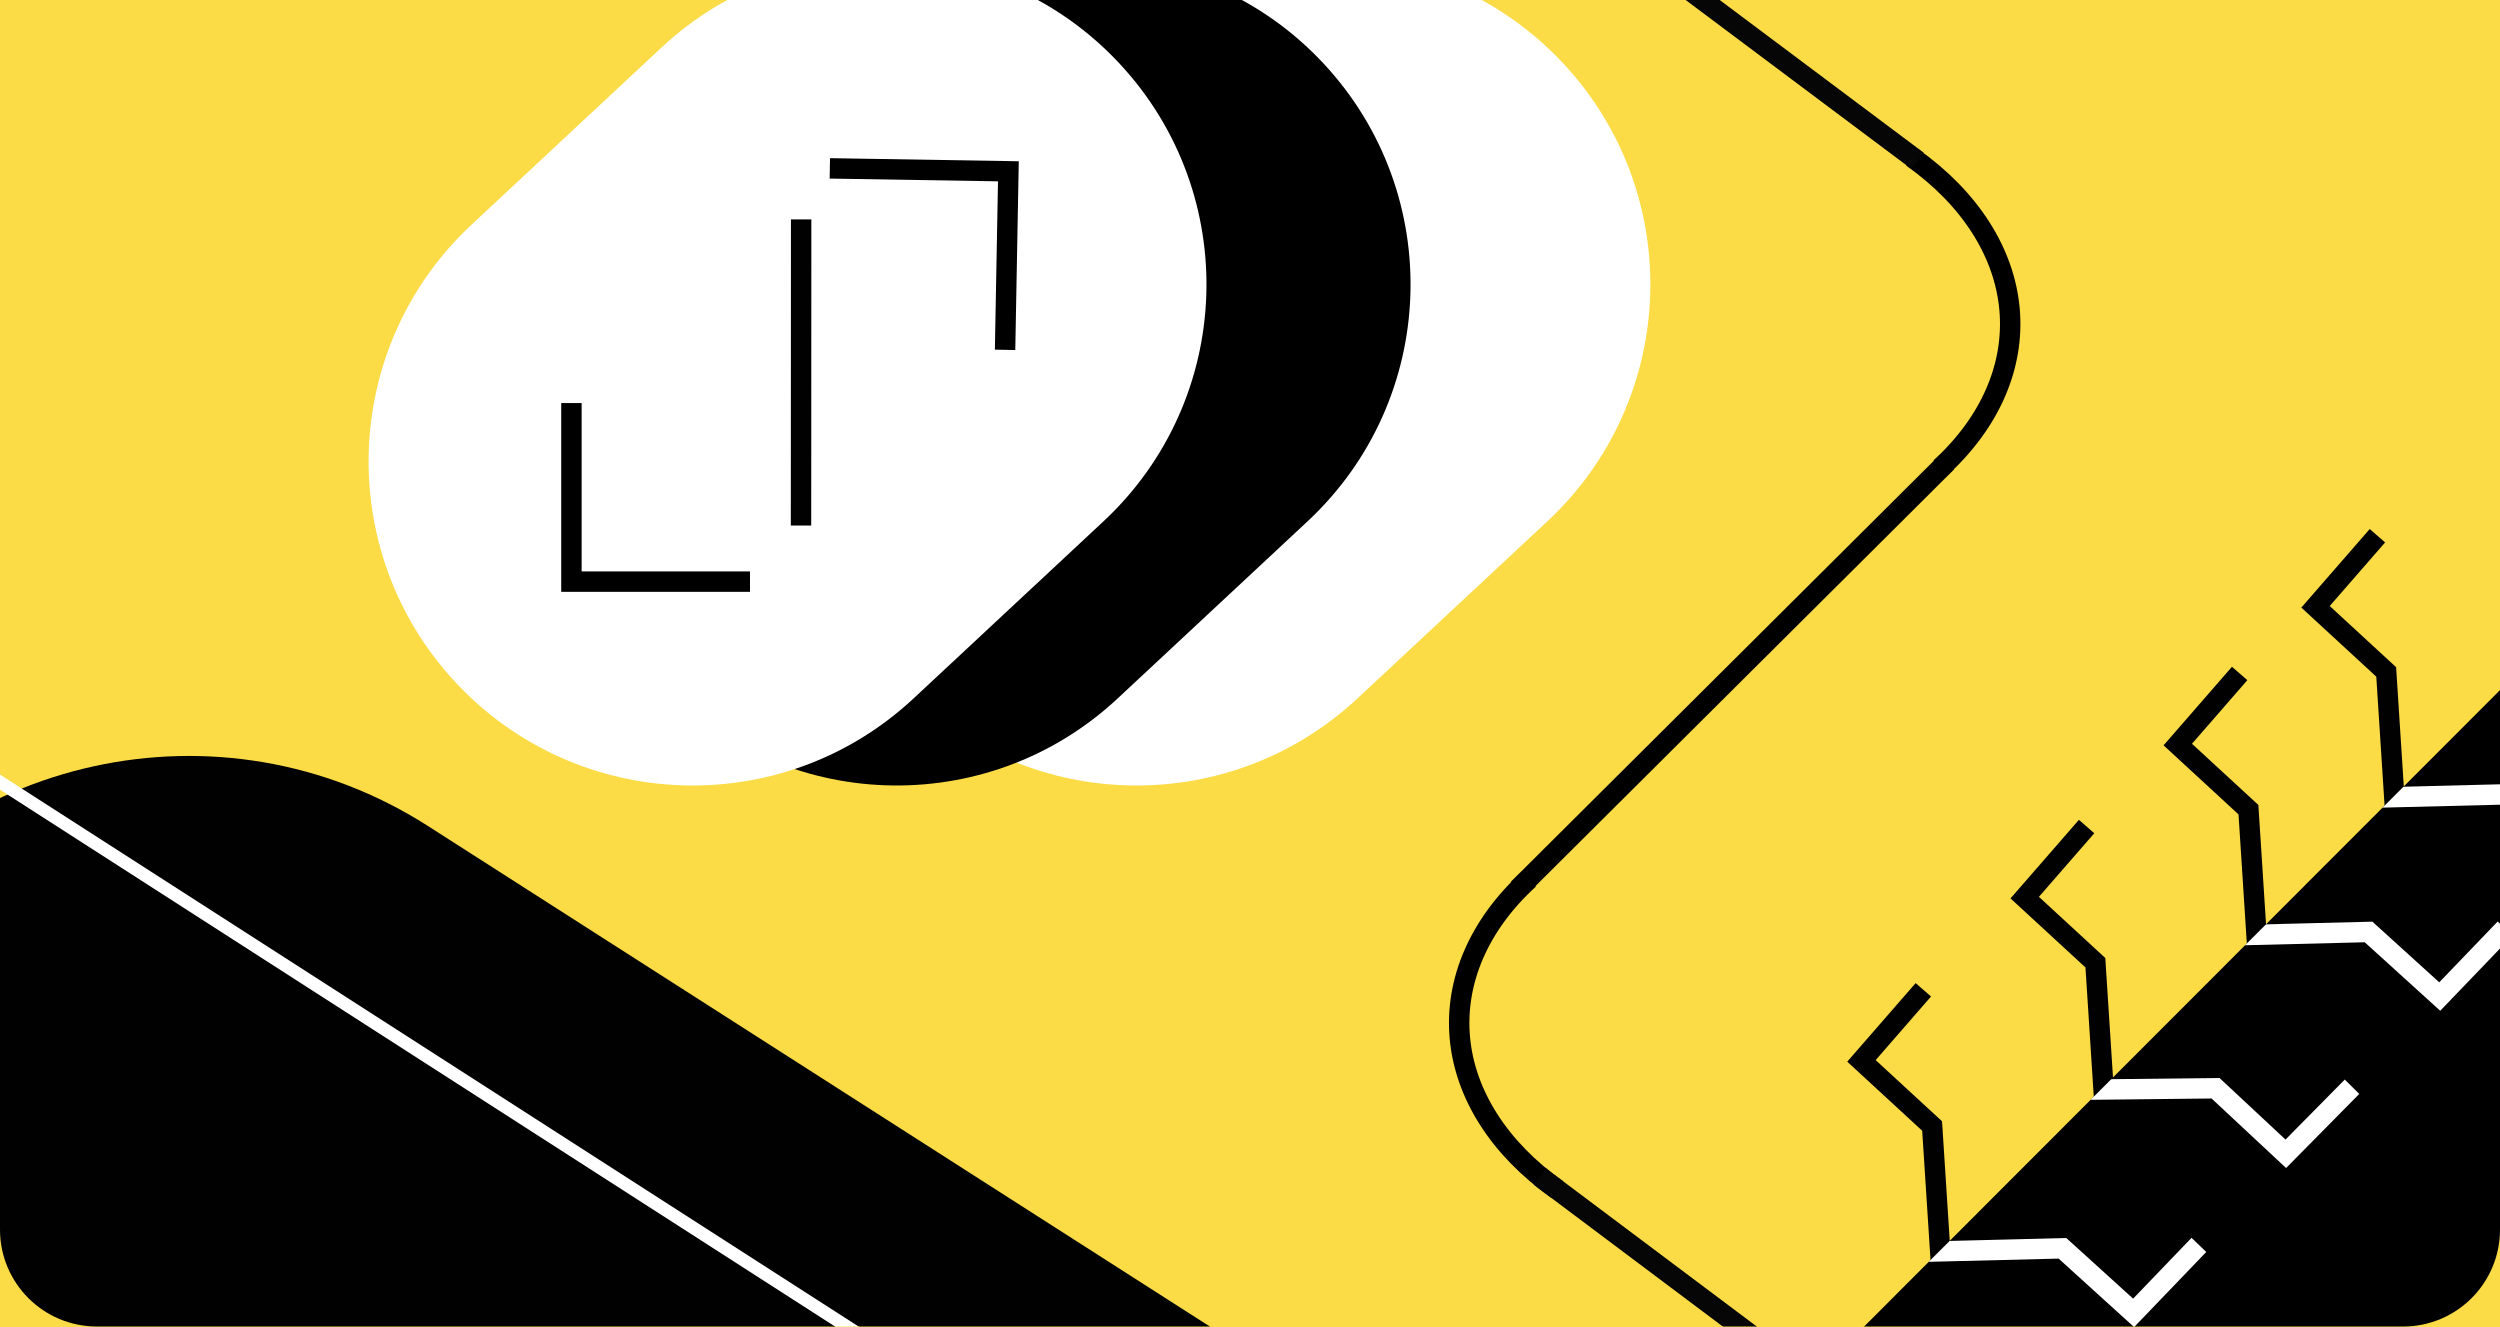
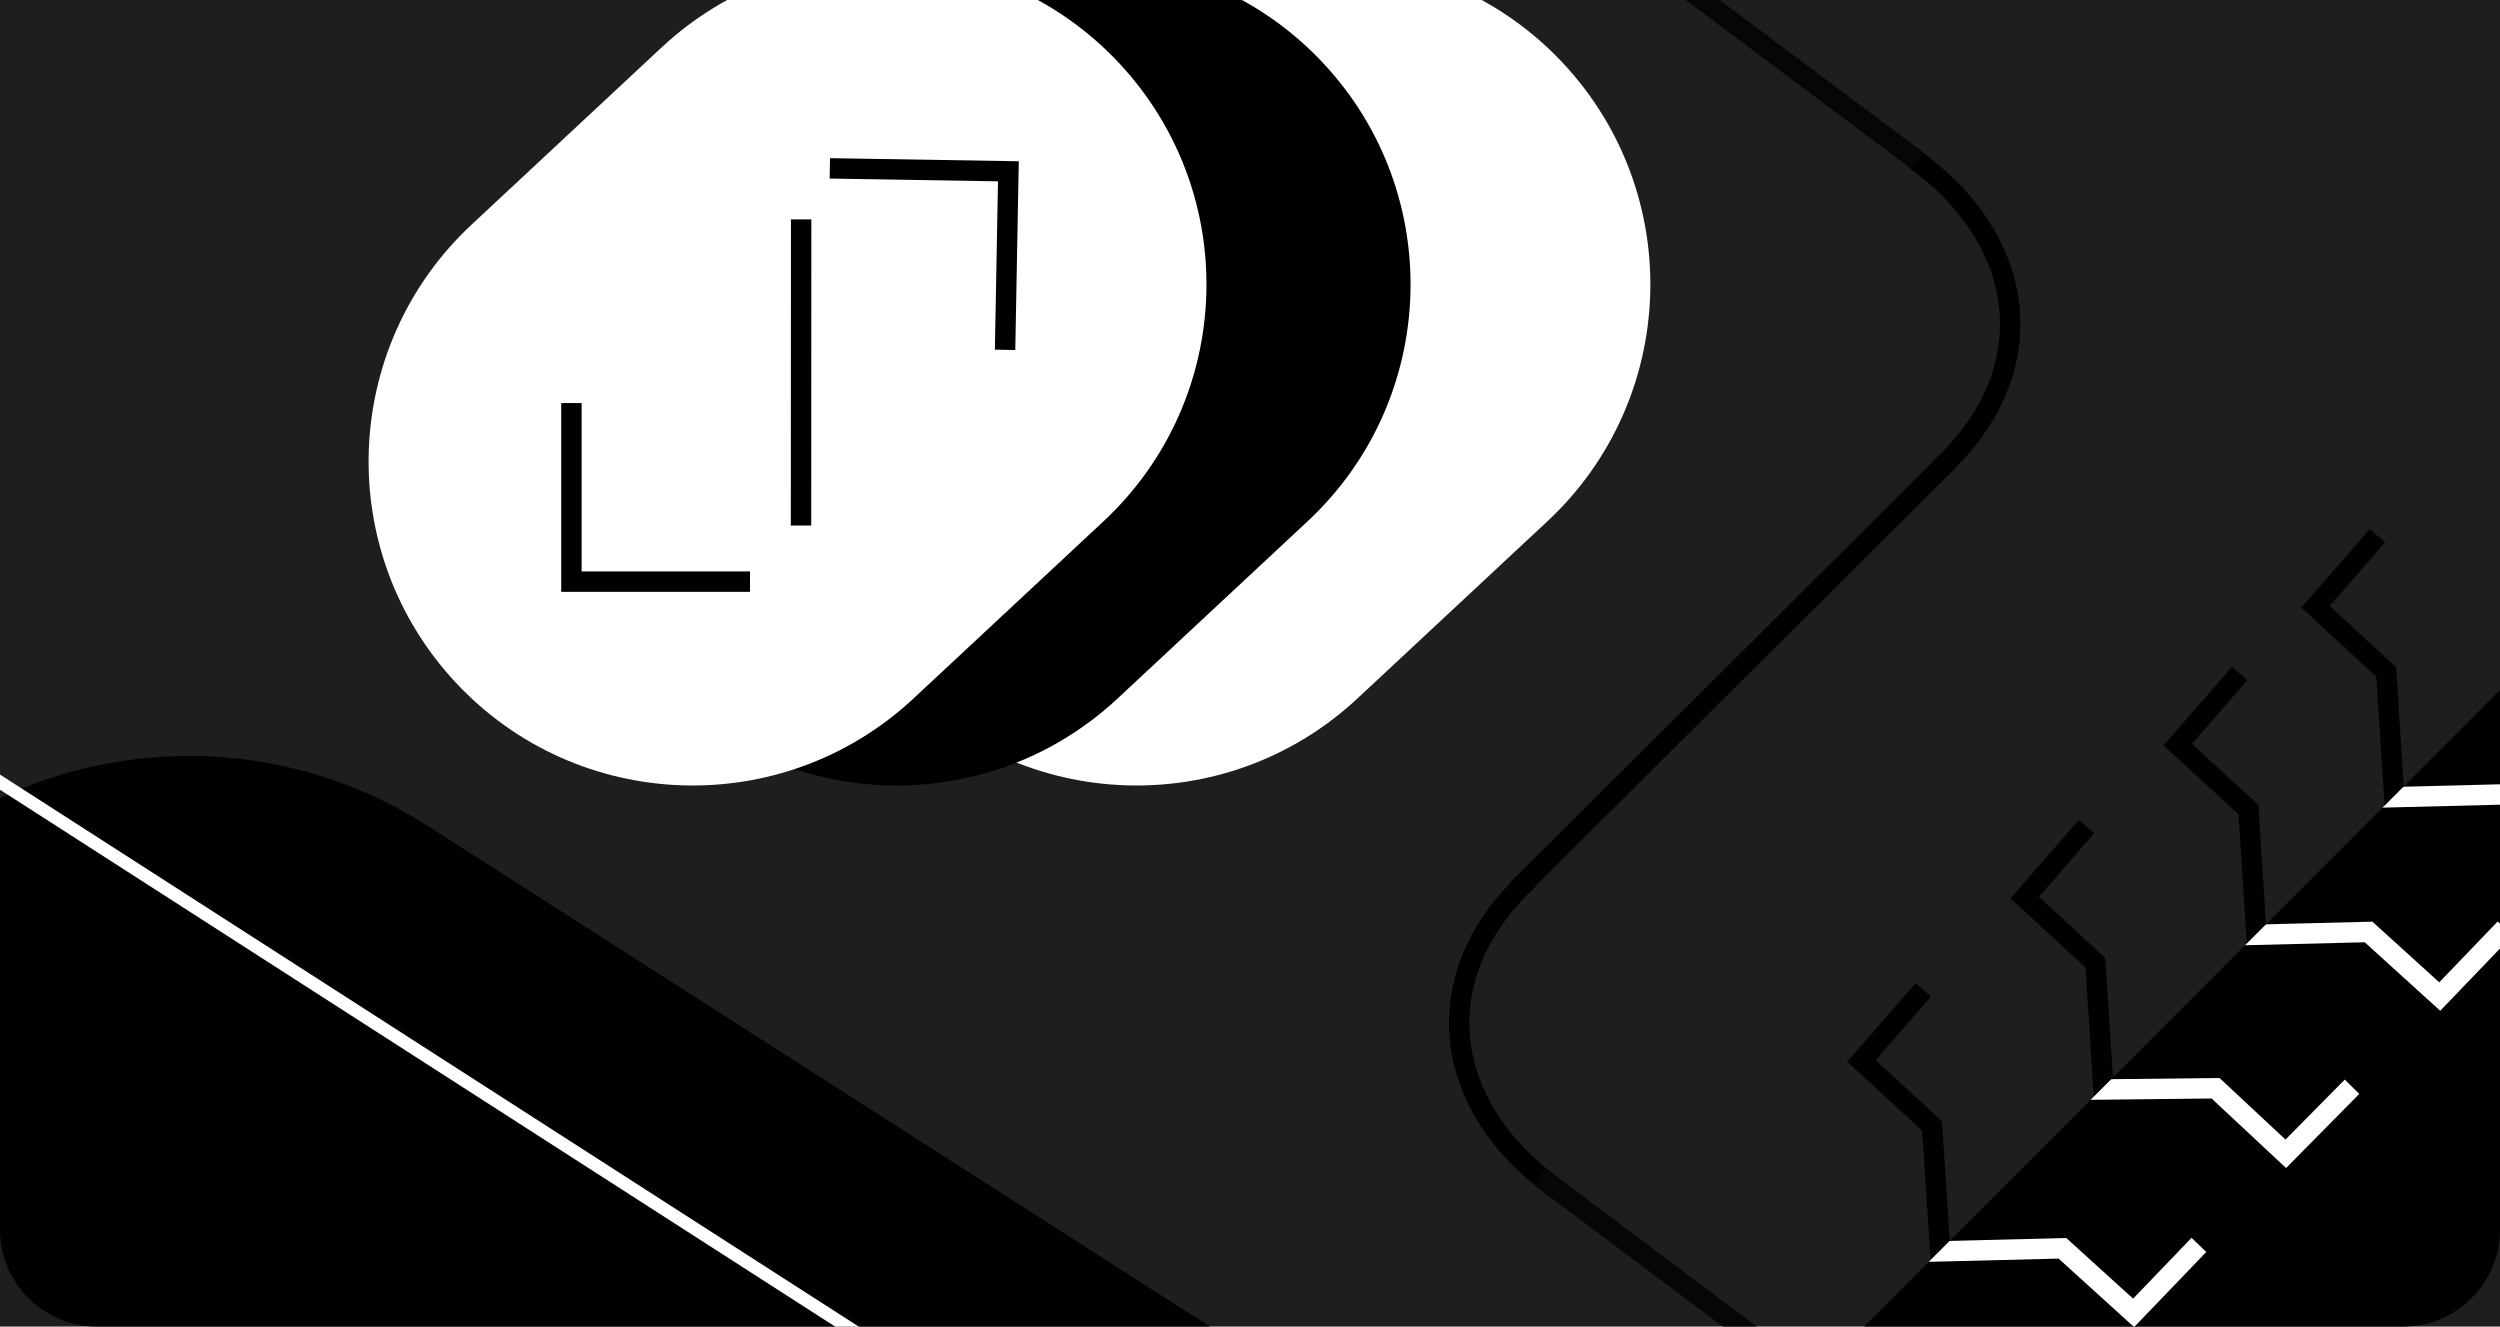
<svg xmlns="http://www.w3.org/2000/svg" width="490" height="260" viewBox="0 0 490 260" fill="none">
  <rect width="490" height="260" fill="#1E1E1E" />
-   <rect x="-549" y="-162" width="1600" height="900" fill="#FBDC46" />
-   <rect width="490" height="260" rx="19" fill="#FBDC46" />
  <mask id="mask0_0_1" style="mask-type:alpha" maskUnits="userSpaceOnUse" x="0" y="0" width="490" height="260">
    <rect width="490" height="260" rx="19" fill="#FBDC46" />
  </mask>
  <g mask="url(#mask0_0_1)">
    <path d="M469.382 157.89L467.694 131.697L453.844 118.933L465.973 105" stroke="#010101" stroke-width="4" />
    <path d="M442.382 184.89L440.694 158.697L426.844 145.933L438.973 132" stroke="#010101" stroke-width="4" />
    <path d="M412.382 214.89L410.694 188.697L396.844 175.933L408.973 162" stroke="#010101" stroke-width="4" />
    <path d="M380.382 246.89L378.694 220.697L364.844 207.933L376.973 194" stroke="#010101" stroke-width="4" />
  </g>
  <mask id="mask1_0_1" style="mask-type:alpha" maskUnits="userSpaceOnUse" x="0" y="0" width="490" height="260">
    <rect width="490" height="260" rx="19" fill="#FBDC46" />
  </mask>
  <g mask="url(#mask1_0_1)">
    <rect x="363" y="262.365" width="182.876" height="82.135" transform="rotate(-45.0233 363 262.365)" fill="black" />
    <rect x="10.619" y="115" width="385.319" height="177.358" rx="87" transform="rotate(32.6245 10.619 115)" fill="#010101" />
    <line x1="-8.324" y1="147.949" x2="173.676" y2="264.949" stroke="white" stroke-width="2.5" />
    <path d="M374.781 30.838C386.204 38.925 392.878 49.54 393.87 60.606C394.861 71.652 390.151 82.715 380.323 91.707" stroke="black" stroke-width="4" />
    <path d="M305.219 233.162C293.796 225.075 287.122 214.46 286.13 203.394C285.139 192.348 289.849 181.285 299.677 172.293" stroke="black" stroke-width="4" />
    <line x1="297.538" y1="174.248" x2="381.589" y2="90.582" stroke="black" stroke-width="4" />
    <line x1="375.844" y1="31.528" x2="303.801" y2="-22.399" stroke="#060606" stroke-width="4" />
    <line x1="359.776" y1="274.083" x2="301.8" y2="230.6" stroke="#060606" stroke-width="4" />
    <mask id="mask2_0_1" style="mask-type:alpha" maskUnits="userSpaceOnUse" x="363" y="133" width="188" height="188">
      <rect x="363" y="262.365" width="182.876" height="82.135" transform="rotate(-45.0233 363 262.365)" fill="black" />
    </mask>
    <g mask="url(#mask2_0_1)">
      <path d="M466 156.32L492.239 155.666L506.188 168.323L518.984 155" stroke="white" stroke-width="4" />
      <path d="M438 183.32L464.239 182.666L478.188 195.323L490.984 182" stroke="white" stroke-width="4" />
      <path d="M408 213.585L434.246 213.295L448.017 226.144L460.997 213" stroke="white" stroke-width="4" />
      <path d="M378 245.32L404.239 244.666L418.188 257.323L430.984 244" stroke="white" stroke-width="4" />
    </g>
    <rect x="133" y="87.323" width="177.894" height="127" rx="63.5" transform="rotate(-43 133 87.3233)" fill="white" />
    <rect x="86" y="87.323" width="177.894" height="127" rx="63.5" transform="rotate(-43 86 87.3233)" fill="black" />
    <rect x="46" y="87.323" width="177.894" height="127" rx="63.5" transform="rotate(-43 46 87.3233)" fill="white" />
    <path d="M196.995 68.569L197.644 33.575L162.648 33" stroke="black" stroke-width="4" />
    <path d="M112 79V114H147" stroke="black" stroke-width="4" />
    <line x1="157.025" y1="43.001" x2="157" y2="103.001" stroke="#010101" stroke-width="4" />
  </g>
</svg>
